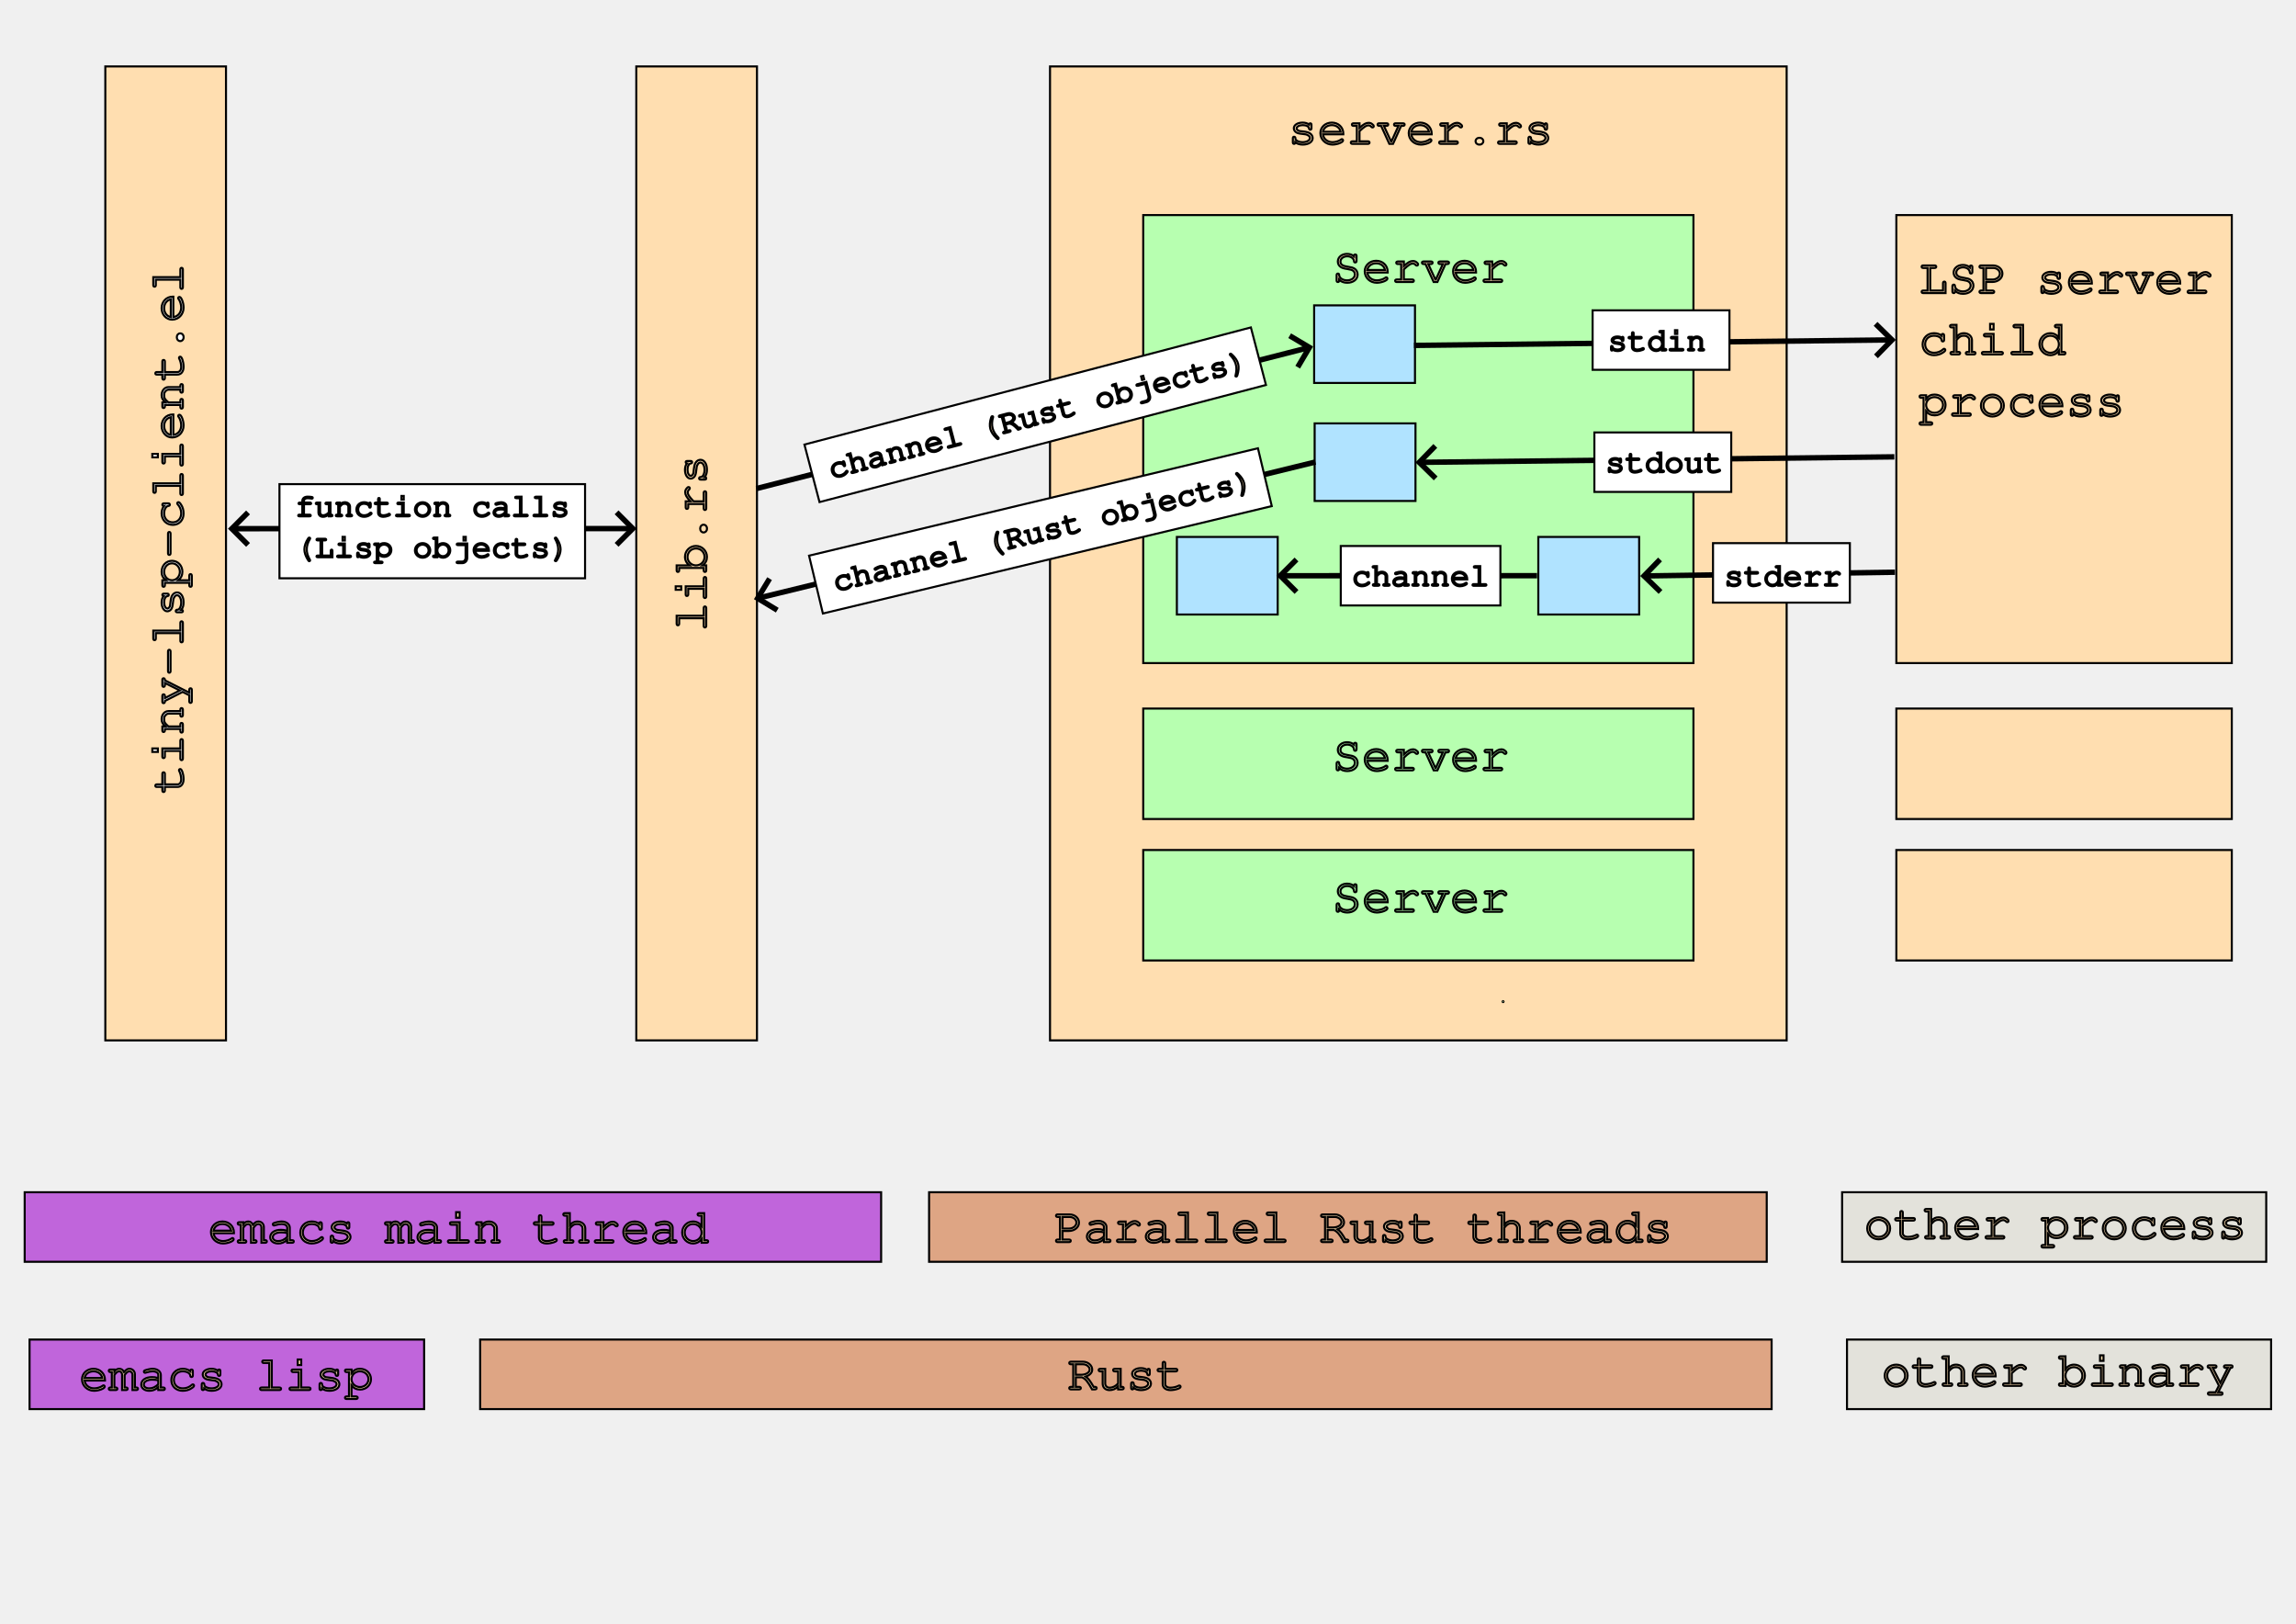
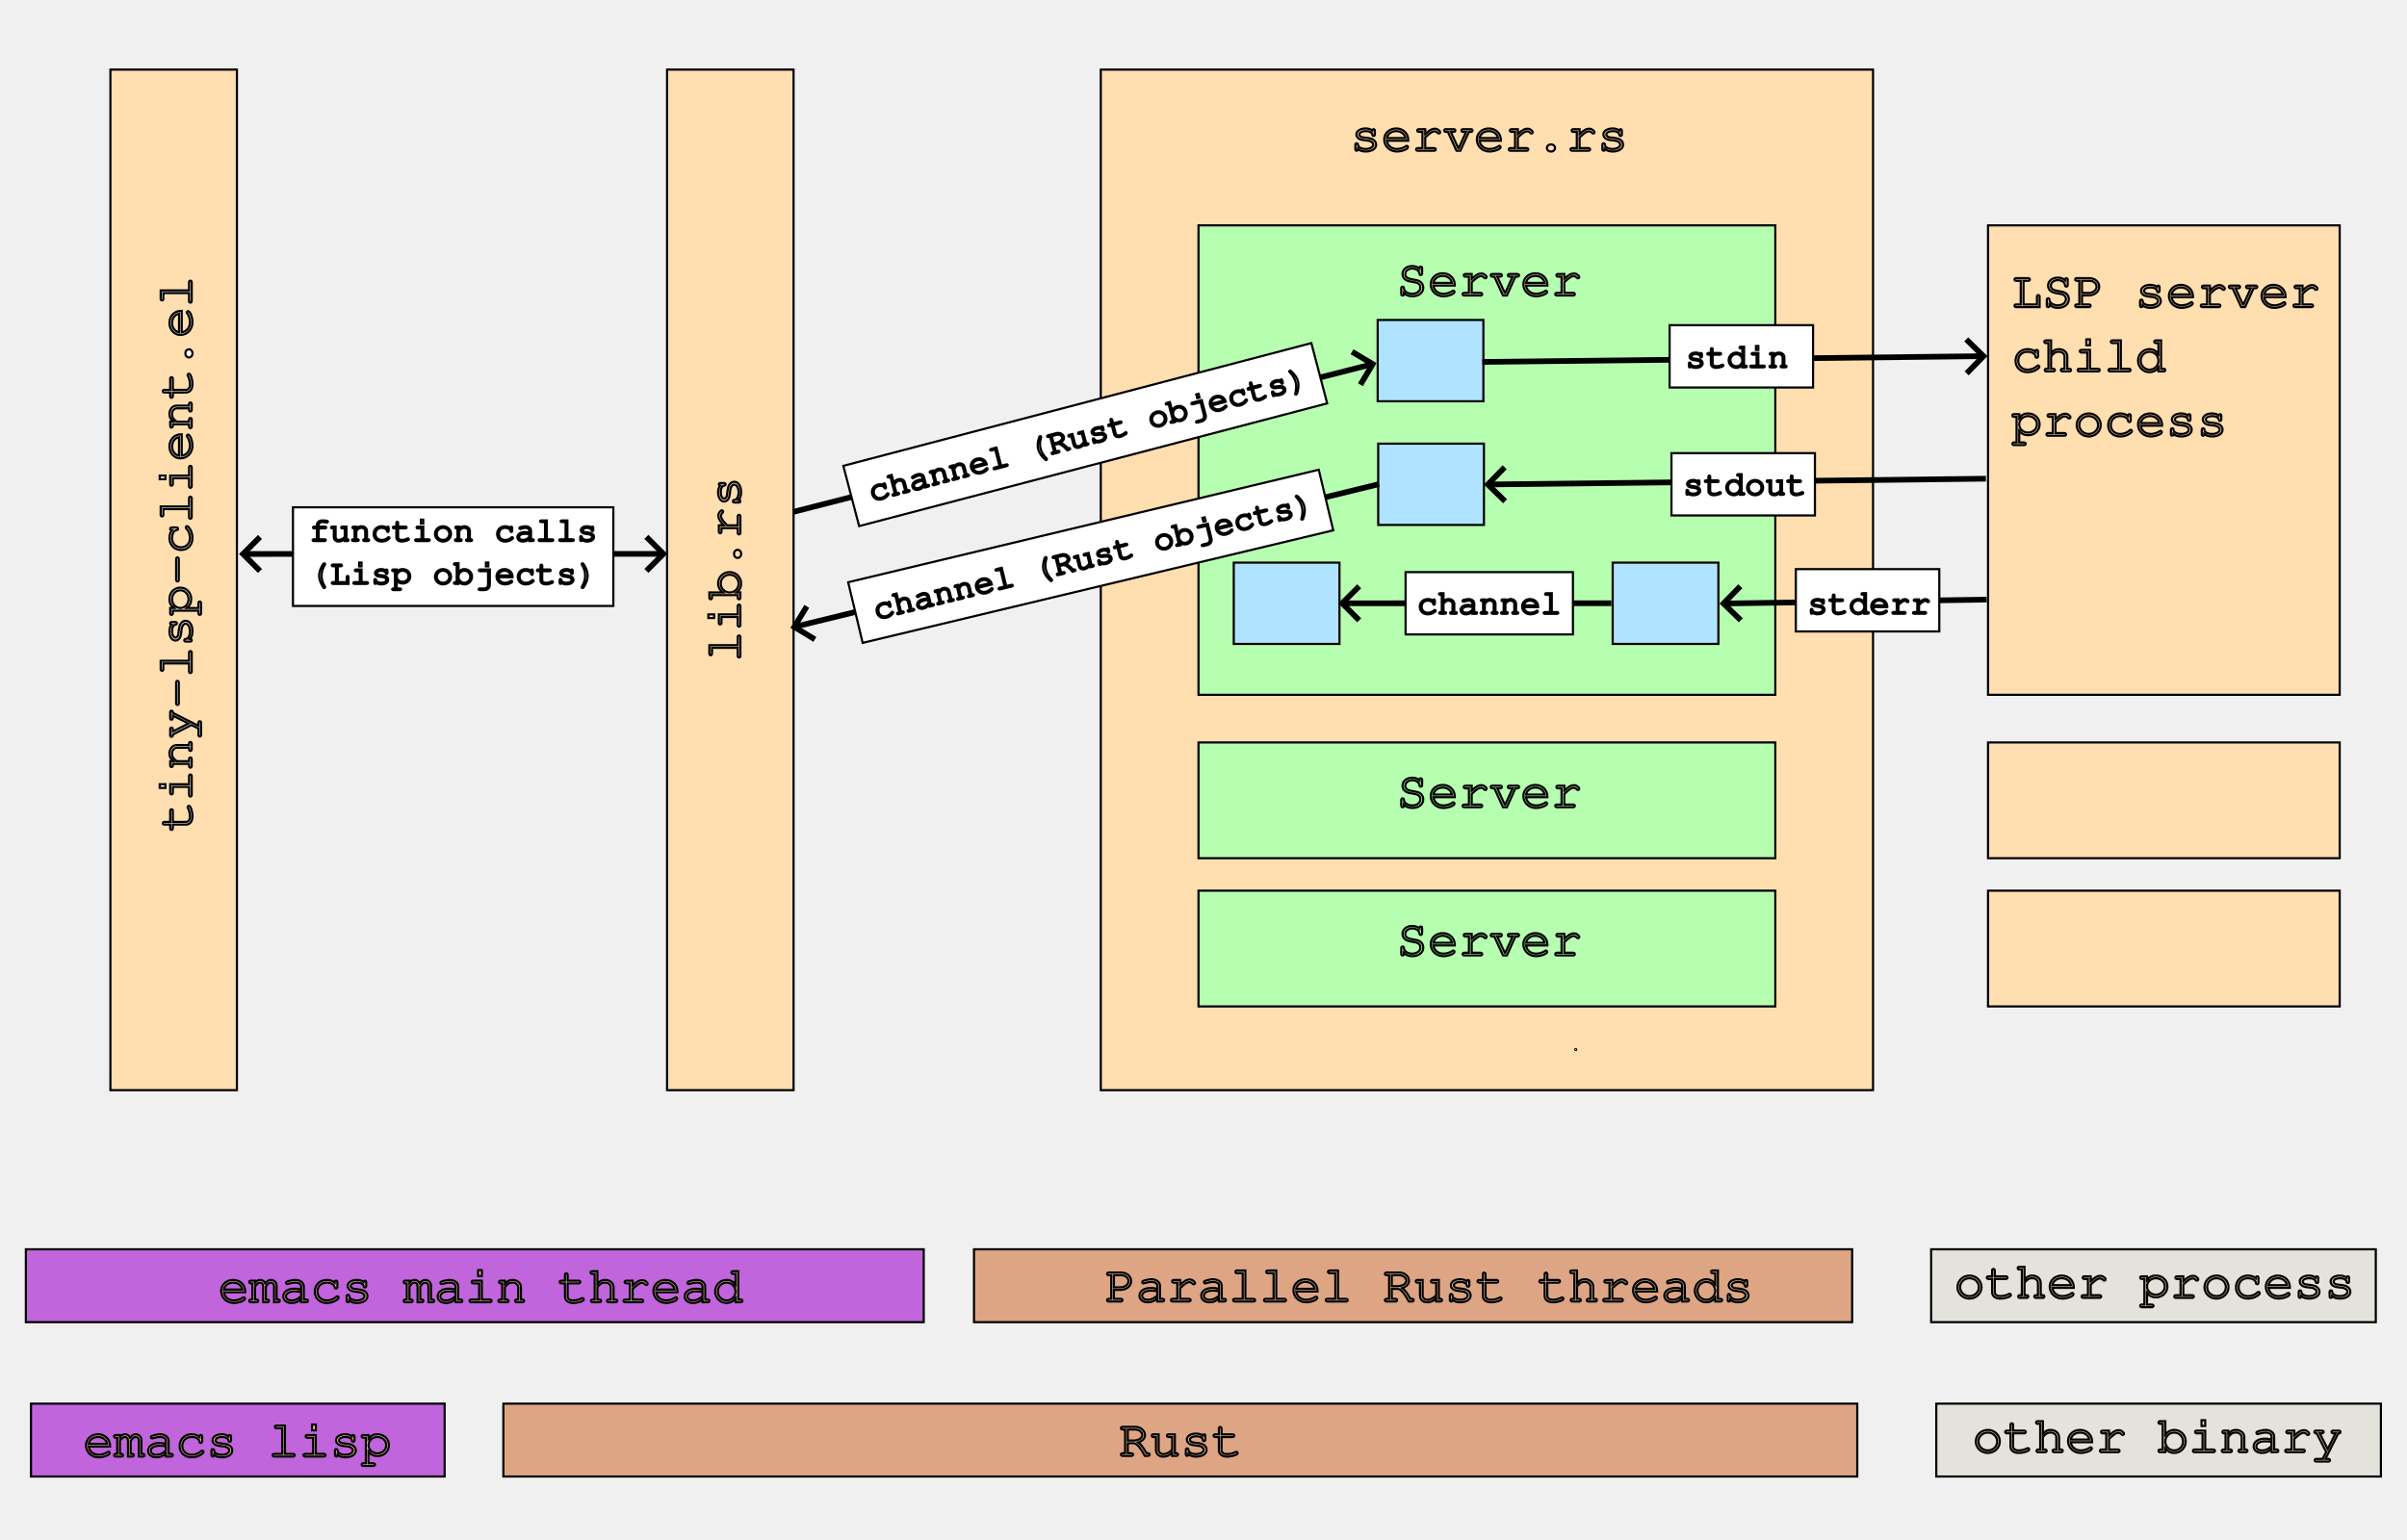
- <svg xmlns="http://www.w3.org/2000/svg" width="297mm" height="210mm" viewBox="0 0 297 210" version="1.1" id="svg1">
+ <svg xmlns="http://www.w3.org/2000/svg" width="297mm" height="190mm" viewBox="0 0 297 190" version="1.1" id="svg1">
  <defs id="defs1">
    <marker style="overflow:visible" id="marker2" refX="0" refY="0" orient="auto-start-reverse" markerWidth="1" markerHeight="1" viewBox="0 0 1 1" preserveAspectRatio="xMidYMid">
      <path style="fill:none;stroke:context-stroke;stroke-width:1;stroke-linecap:butt" d="M 3,-3 0,0 3,3" transform="rotate(180,0.125,0)" id="path2" />
    </marker>
    <marker style="overflow:visible" id="ArrowWide" refX="0" refY="0" orient="auto-start-reverse" markerWidth="1" markerHeight="1" viewBox="0 0 1 1" preserveAspectRatio="xMidYMid">
      <path style="fill:none;stroke:context-stroke;stroke-width:1;stroke-linecap:butt" d="M 3,-3 0,0 3,3" transform="rotate(180,0.125,0)" id="path1" />
    </marker>
    <marker style="overflow:visible" id="ArrowWide-6" refX="0" refY="0" orient="auto-start-reverse" markerWidth="1" markerHeight="1" viewBox="0 0 1 1" preserveAspectRatio="xMidYMid">
      <path style="fill:none;stroke:context-stroke;stroke-width:1;stroke-linecap:butt" d="M 3,-3 0,0 3,3" transform="rotate(180,0.125,0)" id="path1-3" />
    </marker>
  </defs>
  <g id="layer1">
    <rect style="fill:#ffdeb0;fill-opacity:1;stroke:#000000;stroke-width:0.265;stroke-dasharray:none;stroke-opacity:1" id="rect1" width="15.61" height="125.966" x="13.623" y="8.591" />
    <rect style="fill:#ffdeb0;fill-opacity:1;stroke:#000000;stroke-width:0.265;stroke-dasharray:none;stroke-opacity:1" id="rect1-8" width="15.61" height="125.966" x="82.308" y="8.591" />
    <rect style="fill:#dea584;fill-opacity:1;stroke:#000000;stroke-width:0.265;stroke-dasharray:none;stroke-opacity:1" id="rect1-8-3" width="108.355" height="8.995" x="120.182" y="154.197" />
    <rect style="fill:#e3e2db;fill-opacity:1;stroke:#000000;stroke-width:0.265;stroke-dasharray:none;stroke-opacity:1" id="rect1-8-3-0" width="54.862" height="8.995" x="238.286" y="154.197" />
    <rect style="fill:#c065db;fill-opacity:1;stroke:#000000;stroke-width:0.265;stroke-dasharray:none;stroke-opacity:1" id="rect1-8-3-4" width="110.787" height="8.995" x="3.192" y="154.197" />
    <rect style="fill:#ffdeb0;fill-opacity:1;stroke:#000000;stroke-width:0.265;stroke-dasharray:none;stroke-opacity:1" id="rect1-1-2" width="95.288" height="125.966" x="135.825" y="8.591" />
    <rect style="fill:#ffdeb0;fill-opacity:1;stroke:#000000;stroke-width:0.265;stroke-dasharray:none;stroke-opacity:1" id="rect1-1-2-6" width="43.391" height="57.943" x="245.303" y="27.817" />
    <rect style="fill:#b7ffb0;fill-opacity:1;stroke:#000000;stroke-width:0.265;stroke-dasharray:none;stroke-opacity:1" id="rect1-1-2-6-1" width="71.173" height="57.943" x="147.883" y="27.817" />
    <rect style="fill:#b7ffb0;fill-opacity:1;stroke:#000000;stroke-width:0.265;stroke-dasharray:none;stroke-opacity:1" id="rect1-1-2-6-1-2" width="71.173" height="14.287" x="147.883" y="-105.927" transform="scale(1,-1)" />
    <rect style="fill:#b0e3ff;fill-opacity:1;stroke:#000000;stroke-width:0.265;stroke-dasharray:none;stroke-opacity:1" id="rect1-1-2-6-1-2-6" width="13.044" height="10.034" x="152.234" y="-79.478" transform="scale(1,-1)" />
    <rect style="fill:#b0e3ff;fill-opacity:1;stroke:#000000;stroke-width:0.265;stroke-dasharray:none;stroke-opacity:1" id="rect1-1-2-6-1-2-6-4" width="13.044" height="10.034" x="170.057" y="-64.792" transform="scale(1,-1)" />
    <rect style="fill:#b0e3ff;fill-opacity:1;stroke:#000000;stroke-width:0.265;stroke-dasharray:none;stroke-opacity:1" id="rect1-1-2-6-1-2-6-4-4" width="13.044" height="10.034" x="169.992" y="-49.528" transform="scale(1,-1)" />
    <text xml:space="preserve" style="font-size:6.35px;text-align:start;writing-mode:lr-tb;direction:ltr;text-anchor:start;fill:#ffffff;fill-opacity:1;stroke:#000000;stroke-width:0.265;stroke-dasharray:none;stroke-opacity:1" x="-102.669" y="23.657" id="text1" transform="rotate(-90)">
      <tspan id="tspan1" style="font-style:normal;font-variant:normal;font-weight:normal;font-stretch:normal;font-size:6.35px;font-family:Courier;-inkscape-font-specification:Courier;stroke-width:0.265" x="-102.669" y="23.657">tiny-lsp-client.el</tspan>
    </text>
    <text xml:space="preserve" style="font-style:normal;font-variant:normal;font-weight:normal;font-stretch:normal;font-size:6.35px;font-family:Courier;-inkscape-font-specification:Courier;text-align:start;writing-mode:lr-tb;direction:ltr;text-anchor:start;fill:#ffdeb0;fill-opacity:1;stroke:#000000;stroke-width:0.265;stroke-dasharray:none;stroke-opacity:1" x="-81.699" y="91.355" id="text2" transform="rotate(-90)">
      <tspan id="tspan2" style="stroke-width:0.265" x="-81.699" y="91.355">lib.rs</tspan>
    </text>
    <text xml:space="preserve" style="font-style:normal;font-variant:normal;font-weight:normal;font-stretch:normal;font-size:6.35px;font-family:Courier;-inkscape-font-specification:Courier;text-align:start;writing-mode:lr-tb;direction:ltr;text-anchor:start;fill:#ffdeb0;fill-opacity:1;stroke:#000000;stroke-width:0.265;stroke-dasharray:none;stroke-opacity:1" x="172.353" y="36.476" id="text2-5">
      <tspan id="tspan2-54" style="stroke-width:0.265" x="172.353" y="36.476">Server</tspan>
    </text>
    <text xml:space="preserve" style="font-style:normal;font-variant:normal;font-weight:normal;font-stretch:normal;font-size:6.35px;font-family:Courier;-inkscape-font-specification:'Courier, Normal';font-variant-ligatures:normal;font-variant-caps:normal;font-variant-numeric:normal;font-variant-east-asian:normal;text-align:start;writing-mode:lr-tb;direction:ltr;text-anchor:start;fill:#ffdeb0;fill-opacity:1;stroke:#000000;stroke-width:0.265;stroke-dasharray:none;stroke-opacity:1" x="248.199" y="37.908" id="text2-78">
      <tspan id="tspan6" x="248.199" y="37.908">LSP server</tspan>
      <tspan id="tspan7" x="248.199" y="45.846">child</tspan>
      <tspan id="tspan8" x="248.199" y="53.783">process</tspan>
    </text>
    <rect style="fill:#ffdeb0;fill-opacity:1;stroke:#000000;stroke-width:0.265;stroke-dasharray:none;stroke-opacity:1" id="rect1-1-2-6-17" width="43.391" height="14.287" x="245.303" y="91.64" />
    <rect style="fill:#ffdeb0;fill-opacity:1;stroke:#000000;stroke-width:0.265;stroke-dasharray:none;stroke-opacity:1" id="rect1-1-2-6-17-7" width="43.391" height="14.287" x="245.303" y="109.935" />
    <text xml:space="preserve" style="font-style:normal;font-variant:normal;font-weight:normal;font-stretch:normal;font-size:6.35px;font-family:Courier;-inkscape-font-specification:Courier;text-align:start;writing-mode:lr-tb;direction:ltr;text-anchor:start;fill:#ffdeb0;fill-opacity:1;stroke:#000000;stroke-width:0.265;stroke-dasharray:none;stroke-opacity:1" x="166.615" y="18.608" id="text2-7">
      <tspan id="tspan2-5" style="stroke-width:0.265" x="166.615" y="18.608">server.rs</tspan>
    </text>
    <text xml:space="preserve" style="font-style:normal;font-variant:normal;font-weight:normal;font-stretch:normal;font-size:6.35px;font-family:Courier;-inkscape-font-specification:Courier;text-align:start;writing-mode:lr-tb;direction:ltr;text-anchor:start;fill:#ffdeb0;fill-opacity:1;stroke:#000000;stroke-width:0.265;stroke-dasharray:none;stroke-opacity:1" x="26.913" y="160.732" id="text2-7-97">
      <tspan id="tspan2-5-7" style="stroke-width:0.265" x="26.913" y="160.732">emacs main thread</tspan>
    </text>
    <text xml:space="preserve" style="font-style:normal;font-variant:normal;font-weight:normal;font-stretch:normal;font-size:6.35px;font-family:Courier;-inkscape-font-specification:Courier;text-align:start;writing-mode:lr-tb;direction:ltr;text-anchor:start;fill:#ffdeb0;fill-opacity:1;stroke:#000000;stroke-width:0.265;stroke-dasharray:none;stroke-opacity:1" x="136.369" y="160.645" id="text2-7-97-3">
      <tspan id="tspan2-5-7-0" style="stroke-width:0.265" x="136.369" y="160.645">Parallel Rust threads</tspan>
    </text>
    <text xml:space="preserve" style="font-style:normal;font-variant:normal;font-weight:normal;font-stretch:normal;font-size:6.35px;font-family:Courier;-inkscape-font-specification:Courier;text-align:start;writing-mode:lr-tb;direction:ltr;text-anchor:start;fill:#ffdeb0;fill-opacity:1;stroke:#000000;stroke-width:0.265;stroke-dasharray:none;stroke-opacity:1" x="241.108" y="160.192" id="text2-7-97-3-9">
      <tspan id="tspan2-5-7-0-2" style="stroke-width:0.265" x="241.108" y="160.192">other process</tspan>
    </text>
    <rect style="fill:#dea584;fill-opacity:1;stroke:#000000;stroke-width:0.265;stroke-dasharray:none;stroke-opacity:1" id="rect1-8-3-1" width="167.059" height="8.995" x="62.11" y="173.25" />
    <rect style="fill:#e3e2db;fill-opacity:1;stroke:#000000;stroke-width:0.265;stroke-dasharray:none;stroke-opacity:1" id="rect1-8-3-0-2" width="54.862" height="8.995" x="238.918" y="173.25" />
    <rect style="fill:#c065db;fill-opacity:1;stroke:#000000;stroke-width:0.265;stroke-dasharray:none;stroke-opacity:1" id="rect1-8-3-4-8" width="51.041" height="8.995" x="3.823" y="173.25" />
    <text xml:space="preserve" style="font-style:normal;font-variant:normal;font-weight:normal;font-stretch:normal;font-size:6.35px;font-family:Courier;-inkscape-font-specification:Courier;text-align:start;writing-mode:lr-tb;direction:ltr;text-anchor:start;fill:#ffdeb0;fill-opacity:1;stroke:#000000;stroke-width:0.265;stroke-dasharray:none;stroke-opacity:1" x="10.235" y="179.784" id="text2-7-97-9">
      <tspan id="tspan2-5-7-3" style="stroke-width:0.265" x="10.235" y="179.784">emacs lisp</tspan>
    </text>
    <text xml:space="preserve" style="font-style:normal;font-variant:normal;font-weight:normal;font-stretch:normal;font-size:6.35px;font-family:Courier;-inkscape-font-specification:Courier;text-align:start;writing-mode:lr-tb;direction:ltr;text-anchor:start;fill:#ffdeb0;fill-opacity:1;stroke:#000000;stroke-width:0.265;stroke-dasharray:none;stroke-opacity:1" x="138.077" y="179.698" id="text2-7-97-3-6">
      <tspan id="tspan2-5-7-0-8" style="stroke-width:0.265" x="138.077" y="179.698">Rust</tspan>
    </text>
    <text xml:space="preserve" style="font-style:normal;font-variant:normal;font-weight:normal;font-stretch:normal;font-size:6.35px;font-family:Courier;-inkscape-font-specification:Courier;text-align:start;writing-mode:lr-tb;direction:ltr;text-anchor:start;fill:#ffdeb0;fill-opacity:1;stroke:#000000;stroke-width:0.265;stroke-dasharray:none;stroke-opacity:1" x="243.373" y="179.245" id="text2-7-97-3-9-0">
      <tspan id="tspan2-5-7-0-2-2" style="stroke-width:0.265" x="243.373" y="179.245">other binary</tspan>
    </text>
    <text xml:space="preserve" style="font-style:normal;font-variant:normal;font-weight:normal;font-stretch:normal;font-size:6.35px;font-family:Courier;-inkscape-font-specification:Courier;text-align:start;writing-mode:lr-tb;direction:ltr;text-anchor:start;fill:#b7ffb0;fill-opacity:1;stroke:#000000;stroke-width:0.265;stroke-dasharray:none;stroke-opacity:1" x="172.353" y="99.633" id="text4">
      <tspan id="tspan4" style="stroke-width:0.265" x="172.353" y="99.633">Server</tspan>
    </text>
    <rect style="fill:#b7ffb0;fill-opacity:1;stroke:#000000;stroke-width:0.265;stroke-dasharray:none;stroke-opacity:1" id="rect1-1-2-6-1-2-3" width="71.173" height="14.287" x="147.883" y="-124.222" transform="scale(1,-1)" />
    <text xml:space="preserve" style="font-style:normal;font-variant:normal;font-weight:normal;font-stretch:normal;font-size:6.35px;font-family:Courier;-inkscape-font-specification:Courier;text-align:start;writing-mode:lr-tb;direction:ltr;text-anchor:start;fill:#b7ffb0;fill-opacity:1;stroke:#000000;stroke-width:0.265;stroke-dasharray:none;stroke-opacity:1" x="172.353" y="117.928" id="text4-1">
      <tspan id="tspan4-7" style="stroke-width:0.265" x="172.353" y="117.928">Server</tspan>
    </text>
    <circle id="path5" style="fill:#b7ffb0;stroke:#000000;stroke-width:0.265" cx="194.432" cy="129.549" r="0.067" />
    <path style="fill:#b0e3ff;fill-opacity:1;stroke:#000000;stroke-width:0.7;stroke-dasharray:none;stroke-opacity:1;marker-end:url(#ArrowWide)" d="m 182.91,44.672 c 61.655,-0.709 61.655,-0.709 61.655,-0.709" id="path7" />
    <path style="fill:#b0e3ff;fill-opacity:1;stroke:#000000;stroke-width:0.7;stroke-dasharray:none;stroke-opacity:1;marker-start:url(#marker2);marker-end:url(#ArrowWide-6)" d="m 30.161,68.377 c 51.521,-0.014 51.521,-0.014 51.521,-0.014" id="path7-6" />
    <path style="fill:#b0e3ff;fill-opacity:1;stroke:#000000;stroke-width:0.7;stroke-dasharray:none;stroke-opacity:1;marker-end:url(#ArrowWide)" d="M 97.841,63.19 C 169.21,44.977 169.21,44.977 169.21,44.977" id="path7-3" />
    <path style="fill:#b0e3ff;fill-opacity:1;stroke:#000000;stroke-width:0.7;stroke-dasharray:none;stroke-opacity:1;marker-start:url(#marker2)" d="M 98.176,77.336 C 170.156,59.754 170.156,59.754 170.156,59.754" id="path7-3-2" />
    <path style="fill:#b0e3ff;fill-opacity:1;stroke:#000000;stroke-width:0.7;stroke-dasharray:none;stroke-opacity:1;marker-start:url(#marker2)" d="M 183.763,59.795 C 245.043,59.085 245.043,59.085 245.043,59.085" id="path7-0" />
    <rect style="fill:#b0e3ff;fill-opacity:1;stroke:#000000;stroke-width:0.265;stroke-dasharray:none;stroke-opacity:1" id="rect1-1-2-6-1-2-6-3" width="13.044" height="10.034" x="198.989" y="-79.478" transform="scale(1,-1)" />
    <path style="fill:#b0e3ff;fill-opacity:1;stroke:#000000;stroke-width:0.7;stroke-dasharray:none;stroke-opacity:1;marker-start:url(#ArrowWide)" d="m 165.785,74.462 c 33.041,-0.004 33.041,-0.004 33.041,-0.004" id="path7-0-2" />
    <path style="fill:#b0e3ff;fill-opacity:1;stroke:#000000;stroke-width:0.7;stroke-dasharray:none;stroke-opacity:1;marker-start:url(#marker2)" d="M 212.841,74.485 C 245.132,74.006 245.132,74.006 245.132,74.006" id="path7-0-2-7" />
    <rect style="fill:#ffffff;fill-opacity:1;stroke:#000000;stroke-width:0.265;stroke-dasharray:none;stroke-opacity:1" id="rect1-1-2-6-1-2-4" width="17.701" height="7.692" x="206.014" y="-47.828" transform="scale(1,-1)" />
    <text xml:space="preserve" style="font-style:normal;font-variant:normal;font-weight:normal;font-stretch:normal;font-size:4.233px;font-family:Courier;-inkscape-font-specification:Courier;text-align:start;writing-mode:lr-tb;direction:ltr;text-anchor:start;fill:#ffdeb0;fill-opacity:1;stroke:#000000;stroke-width:0.265;stroke-dasharray:none;stroke-opacity:1" x="207.969" y="45.34" id="text2-7-9">
      <tspan id="tspan2-5-2" style="font-size:4.233px;stroke-width:0.265" x="207.969" y="45.34">stdin</tspan>
    </text>
    <rect style="fill:#ffffff;fill-opacity:1;stroke:#000000;stroke-width:0.265;stroke-dasharray:none;stroke-opacity:1" id="rect1-1-2-6-1-2-4-5" width="17.701" height="7.692" x="206.243" y="-63.621" transform="scale(1,-1)" />
    <text xml:space="preserve" style="font-style:normal;font-variant:normal;font-weight:normal;font-stretch:normal;font-size:4.233px;font-family:Courier;-inkscape-font-specification:Courier;text-align:start;writing-mode:lr-tb;direction:ltr;text-anchor:start;fill:#ffdeb0;fill-opacity:1;stroke:#000000;stroke-width:0.265;stroke-dasharray:none;stroke-opacity:1" x="207.669" y="61.072" id="text2-7-9-0">
      <tspan id="tspan2-5-2-4" style="font-size:4.233px;stroke-width:0.265" x="207.669" y="61.072">stdout</tspan>
    </text>
    <rect style="fill:#ffffff;fill-opacity:1;stroke:#000000;stroke-width:0.265;stroke-dasharray:none;stroke-opacity:1" id="rect1-1-2-6-1-2-4-5-8" width="39.53" height="12.177" x="36.15" y="-74.791" transform="scale(1,-1)" />
    <text xml:space="preserve" style="font-style:normal;font-variant:normal;font-weight:normal;font-stretch:normal;font-size:4.233px;font-family:Courier;-inkscape-font-specification:'Courier, Normal';font-variant-ligatures:normal;font-variant-caps:normal;font-variant-numeric:normal;font-variant-east-asian:normal;text-align:start;writing-mode:lr-tb;direction:ltr;text-anchor:start;fill:#ffdeb0;fill-opacity:1;stroke:#000000;stroke-width:0.265;stroke-dasharray:none;stroke-opacity:1" x="38.151" y="66.781" id="text2-7-9-0-4">
      <tspan id="tspan9" x="38.151" y="66.781">function calls</tspan>
      <tspan id="tspan10" x="38.151" y="72.072">(Lisp objects)</tspan>
    </text>
    <rect style="fill:#ffffff;fill-opacity:1;stroke:#000000;stroke-width:0.265;stroke-dasharray:none;stroke-opacity:1" id="rect1-1-2-6-1-2-4-5-1" width="17.701" height="7.692" x="221.588" y="-77.939" transform="scale(1,-1)" />
    <text xml:space="preserve" style="font-style:normal;font-variant:normal;font-weight:normal;font-stretch:normal;font-size:4.233px;font-family:Courier;-inkscape-font-specification:Courier;text-align:start;writing-mode:lr-tb;direction:ltr;text-anchor:start;fill:#ffdeb0;fill-opacity:1;stroke:#000000;stroke-width:0.265;stroke-dasharray:none;stroke-opacity:1" x="223.014" y="75.757" id="text2-7-9-0-0">
      <tspan id="tspan2-5-2-4-6" style="font-size:4.233px;stroke-width:0.265" x="223.014" y="75.757">stderr</tspan>
    </text>
    <rect style="fill:#ffffff;fill-opacity:1;stroke:#000000;stroke-width:0.265;stroke-dasharray:none;stroke-opacity:1" id="rect1-1-2-6-1-2-4-5-1-9" width="20.649" height="7.692" x="173.435" y="-78.307" transform="scale(1,-1)" />
    <rect style="fill:#ffffff;fill-opacity:1;stroke:#000000;stroke-width:0.265;stroke-dasharray:none;stroke-opacity:1" id="rect1-1-2-6-1-2-4-5-1-9-3" width="59.704" height="7.692" x="86.064" y="-89.709" transform="matrix(0.9672768,-0.2537237,-0.2537237,-0.9672768,0,0)" />
    <text xml:space="preserve" style="font-style:normal;font-variant:normal;font-weight:normal;font-stretch:normal;font-size:4.233px;font-family:Courier;-inkscape-font-specification:Courier;text-align:start;writing-mode:lr-tb;direction:ltr;text-anchor:start;fill:#ffdeb0;fill-opacity:1;stroke:#000000;stroke-width:0.265;stroke-dasharray:none;stroke-opacity:1" x="174.861" y="75.764" id="text2-7-9-0-0-0">
      <tspan id="tspan2-5-2-4-6-9" style="font-size:4.233px;stroke-width:0.265" x="174.861" y="75.764">channel</tspan>
    </text>
    <text xml:space="preserve" style="font-style:normal;font-variant:normal;font-weight:normal;font-stretch:normal;font-size:4.233px;font-family:Courier;-inkscape-font-specification:Courier;text-align:start;writing-mode:lr-tb;direction:ltr;text-anchor:start;fill:#ffdeb0;fill-opacity:1;stroke:#000000;stroke-width:0.265;stroke-dasharray:none;stroke-opacity:1" x="88.321" y="87.139" id="text2-7-9-0-0-0-5" transform="rotate(-14.68254)">
      <tspan id="tspan2-5-2-4-6-9-9" style="font-size:4.233px;stroke-width:0.265" x="88.321" y="87.139">channel (Rust objects)</tspan>
    </text>
    <rect style="fill:#ffffff;fill-opacity:1;stroke:#000000;stroke-width:0.265;stroke-dasharray:none;stroke-opacity:1" id="rect1-1-2-6-1-2-4-5-1-9-3-9" width="59.704" height="7.692" x="85.065" y="-101.933" transform="matrix(0.9725628,-0.2326403,-0.2326403,-0.9725628,0,0)" />
    <text xml:space="preserve" style="font-style:normal;font-variant:normal;font-weight:normal;font-stretch:normal;font-size:4.233px;font-family:Courier;-inkscape-font-specification:Courier;text-align:start;writing-mode:lr-tb;direction:ltr;text-anchor:start;fill:#ffdeb0;fill-opacity:1;stroke:#000000;stroke-width:0.265;stroke-dasharray:none;stroke-opacity:1" x="86.783" y="100.009" id="text2-7-9-0-0-0-5-4" transform="rotate(-13.75791)">
      <tspan id="tspan2-5-2-4-6-9-9-8" style="font-size:4.233px;stroke-width:0.265" x="86.783" y="100.009">channel (Rust objects)</tspan>
    </text>
  </g>
</svg>
